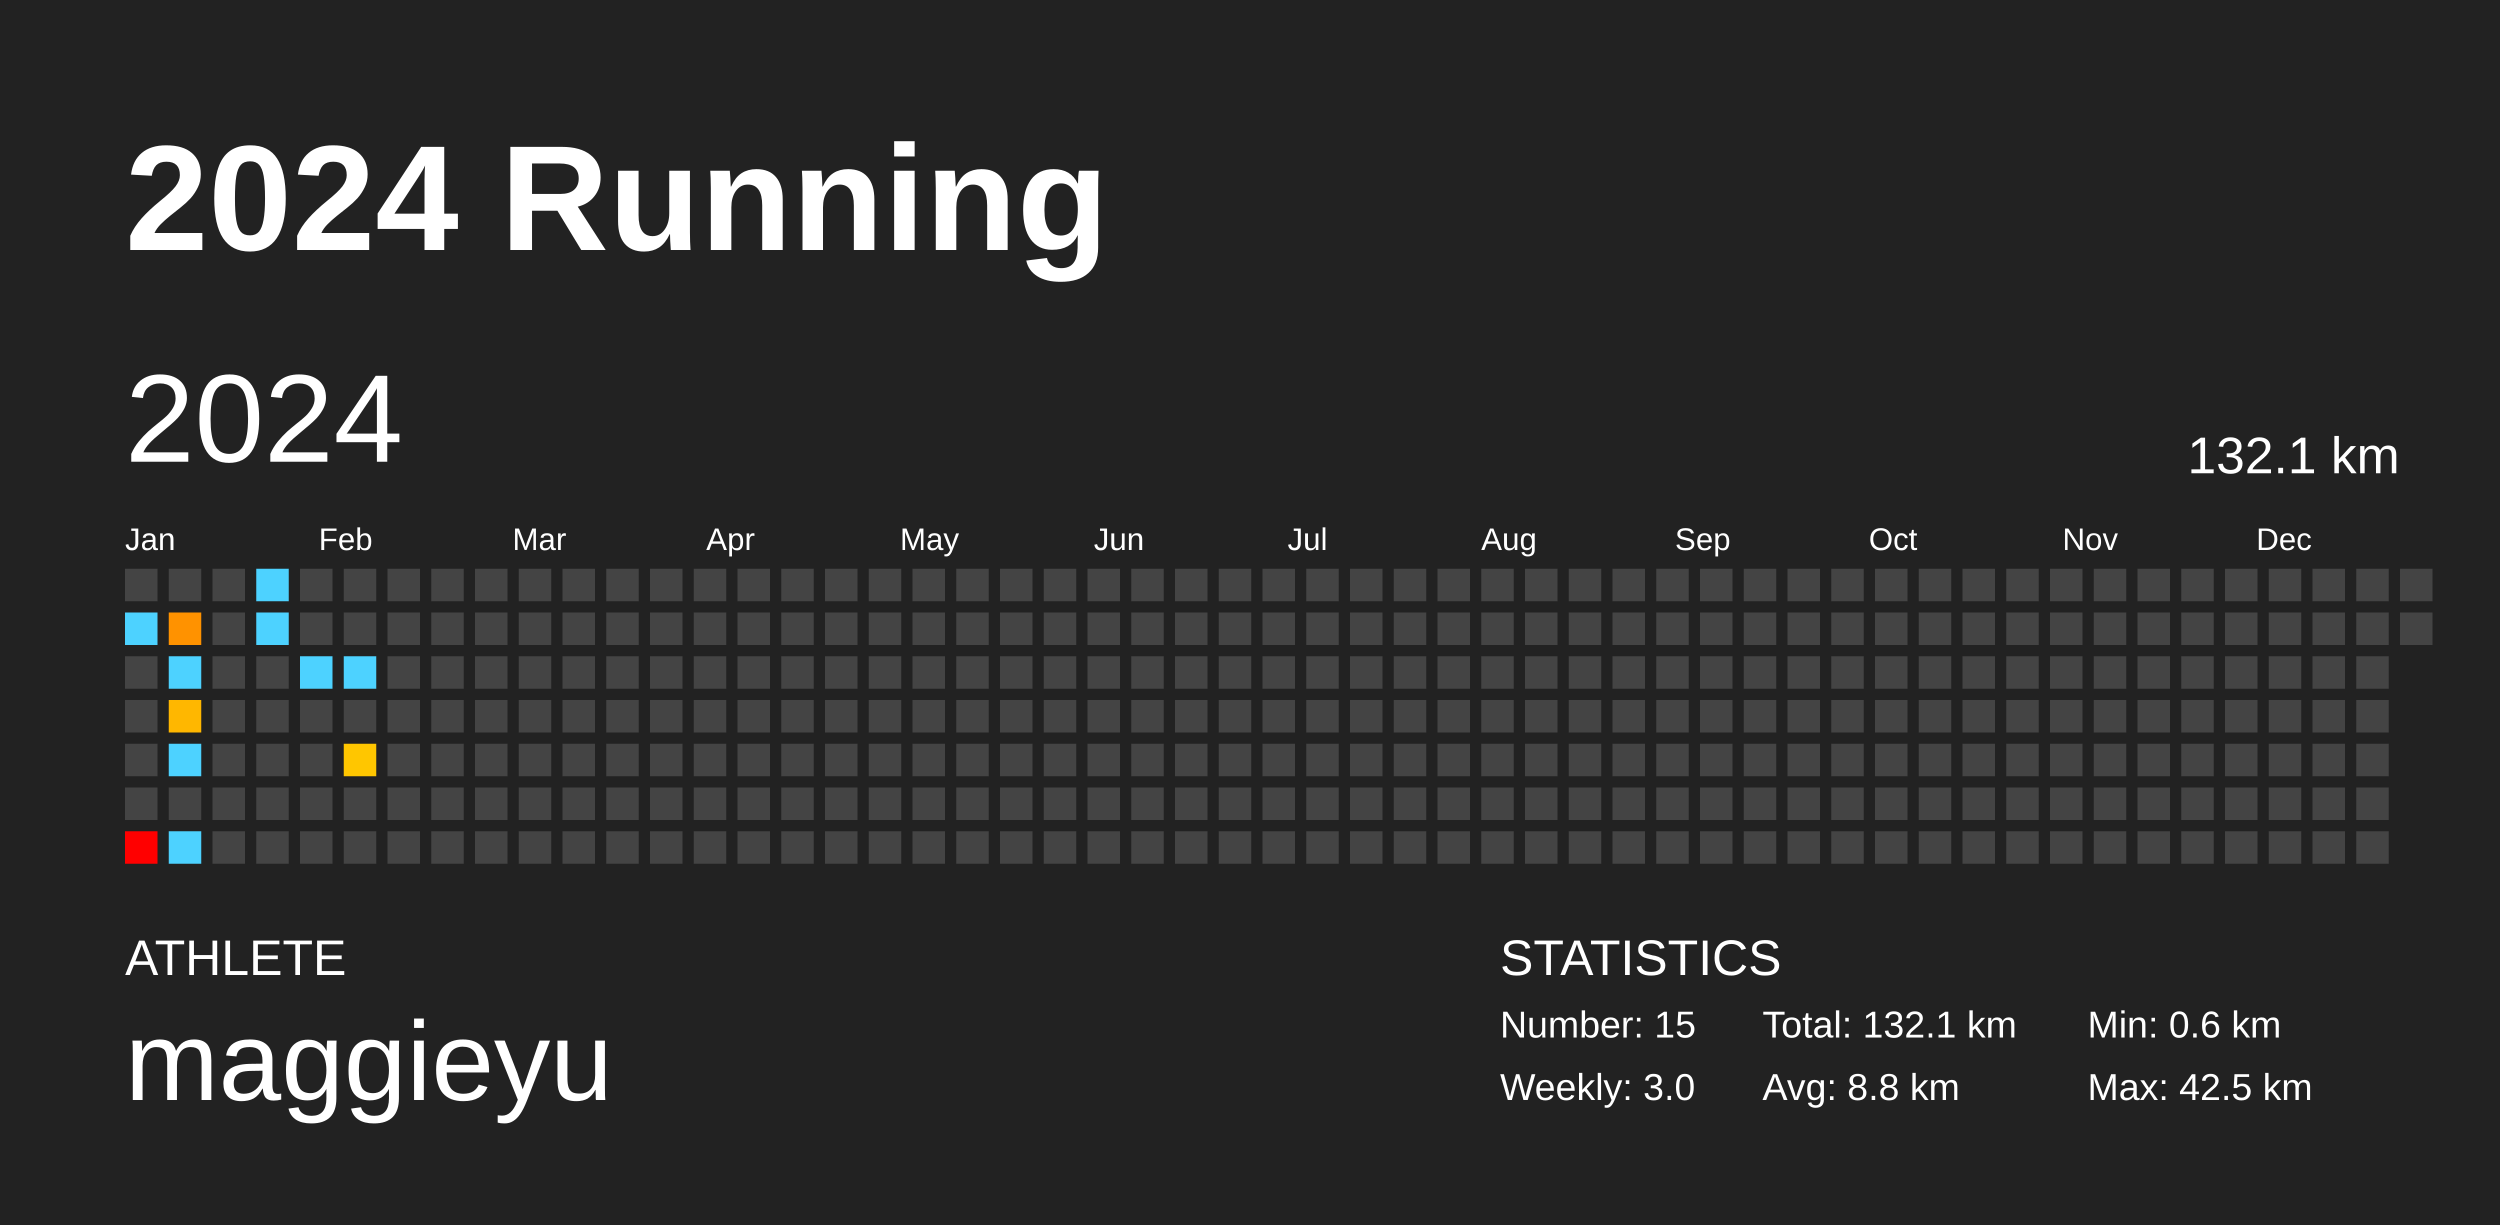
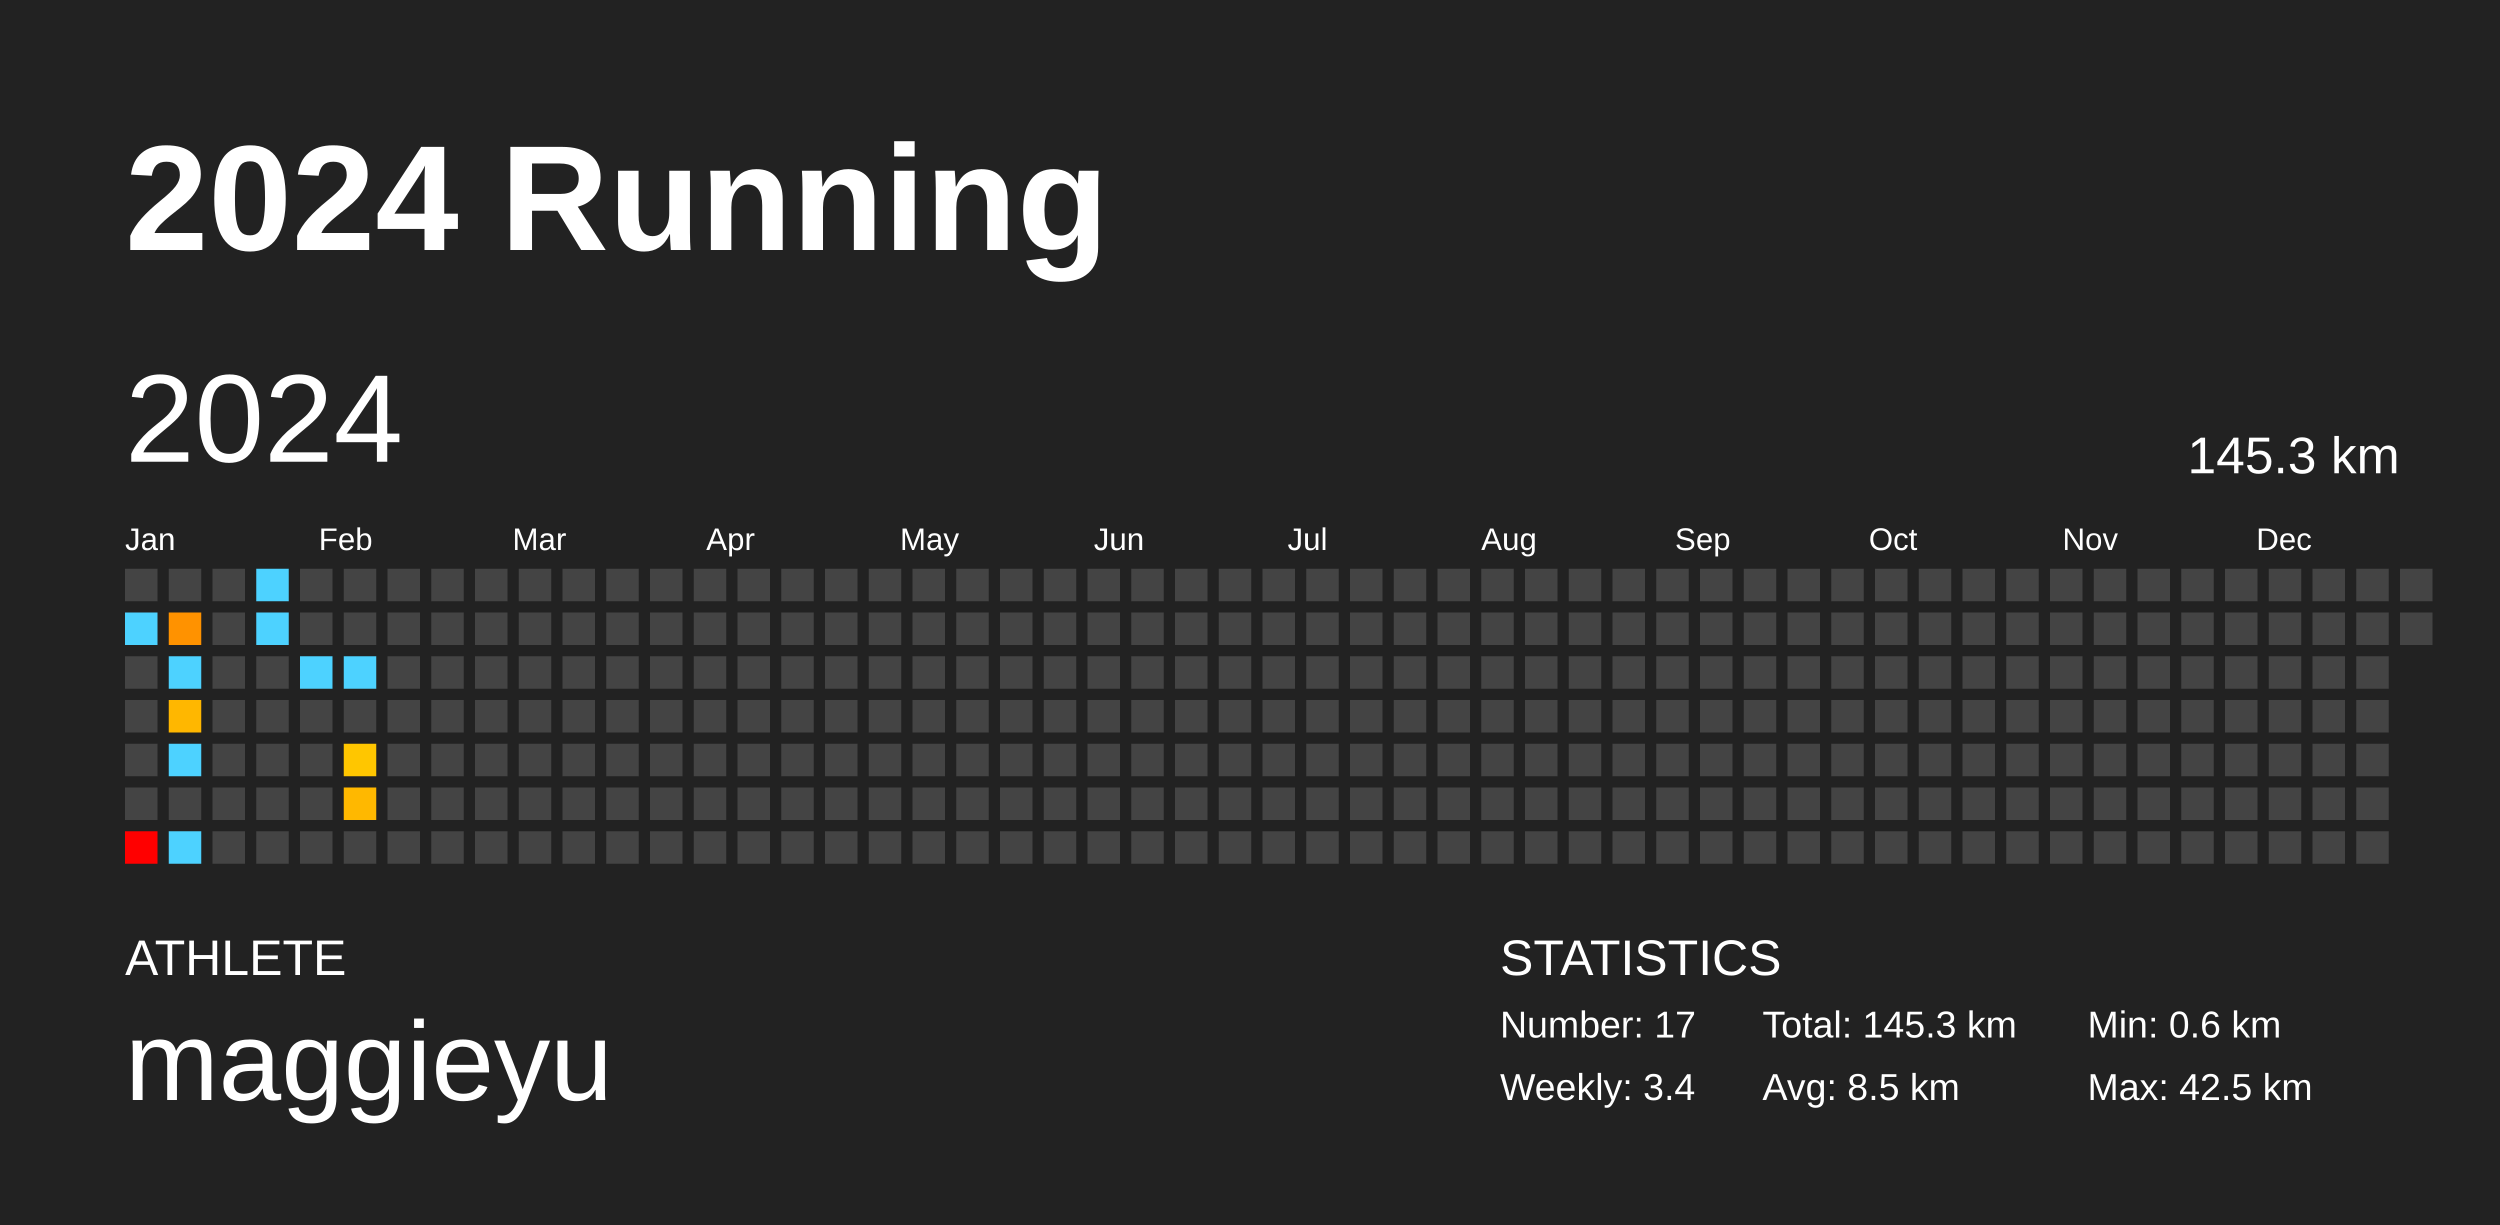
<svg xmlns="http://www.w3.org/2000/svg" baseProfile="full" height="98mm" version="1.1" viewBox="0,0,200,98" width="200mm">
  <defs />
  <rect fill="#222222" height="98" width="200" x="0" y="0" />
  <text fill="#FFFFFF" style="font-size:12px; font-family:Arial; font-weight:bold;" x="10" y="20">2024 Running</text>
  <text fill="#FFFFFF" style="font-size:4px; font-family:Arial" x="10" y="78">ATHLETE</text>
  <text fill="#FFFFFF" style="font-size:9px; font-family:Arial" x="10" y="88">maggieyu</text>
  <text fill="#FFFFFF" style="font-size:4px; font-family:Arial" x="120" y="78">STATISTICS</text>
-   <text fill="#FFFFFF" style="font-size:3px; font-family:Arial" x="120" y="83">Number: 15</text>
-   <text fill="#FFFFFF" style="font-size:3px; font-family:Arial" x="120" y="88">Weekly: 3.0</text>
-   <text fill="#FFFFFF" style="font-size:3px; font-family:Arial" x="141" y="83">Total: 132.1 km</text>
-   <text fill="#FFFFFF" style="font-size:3px; font-family:Arial" x="141" y="88">Avg: 8.8 km</text>
+   <text fill="#FFFFFF" style="font-size:3px; font-family:Arial" x="120" y="83">Number: 17</text>
+   <text fill="#FFFFFF" style="font-size:3px; font-family:Arial" x="120" y="88">Weekly: 3.4</text>
+   <text fill="#FFFFFF" style="font-size:3px; font-family:Arial" x="141" y="83">Total: 145.3 km</text>
+   <text fill="#FFFFFF" style="font-size:3px; font-family:Arial" x="141" y="88">Avg: 8.5 km</text>
  <text fill="#FFFFFF" style="font-size:3px; font-family:Arial" x="167" y="83">Min: 0.6 km</text>
  <text fill="#FFFFFF" style="font-size:3px; font-family:Arial" x="167" y="88">Max: 42.5 km</text>
  <text dominant-baseline="hanging" fill="#FFFFFF" style="font-size:10.0px; font-family:Arial;" x="10" y="30">2024</text>
-   <text dominant-baseline="hanging" fill="#FFFFFF" style="font-size:4.125px; font-family:Arial;" x="175" y="35">132.1 km</text>
+   <text dominant-baseline="hanging" fill="#FFFFFF" style="font-size:4.125px; font-family:Arial;" x="175" y="35">145.3 km</text>
  <text fill="#FFFFFF" style="font-size:2.5px; font-family:Arial" x="10.0" y="44">Jan</text>
  <text fill="#FFFFFF" style="font-size:2.5px; font-family:Arial" x="25.5" y="44">Feb</text>
  <text fill="#FFFFFF" style="font-size:2.5px; font-family:Arial" x="41.0" y="44">Mar</text>
  <text fill="#FFFFFF" style="font-size:2.5px; font-family:Arial" x="56.5" y="44">Apr</text>
  <text fill="#FFFFFF" style="font-size:2.5px; font-family:Arial" x="72.0" y="44">May</text>
  <text fill="#FFFFFF" style="font-size:2.5px; font-family:Arial" x="87.5" y="44">Jun</text>
  <text fill="#FFFFFF" style="font-size:2.5px; font-family:Arial" x="103.0" y="44">Jul</text>
  <text fill="#FFFFFF" style="font-size:2.5px; font-family:Arial" x="118.5" y="44">Aug</text>
  <text fill="#FFFFFF" style="font-size:2.5px; font-family:Arial" x="134.0" y="44">Sep</text>
  <text fill="#FFFFFF" style="font-size:2.5px; font-family:Arial" x="149.5" y="44">Oct</text>
  <text fill="#FFFFFF" style="font-size:2.5px; font-family:Arial" x="165.0" y="44">Nov</text>
  <text fill="#FFFFFF" style="font-size:2.5px; font-family:Arial" x="180.5" y="44">Dec</text>
  <rect fill="#444444" height="2.6" width="2.6" x="10.0" y="45.5" />
  <rect fill="#4dd2ff" height="2.6" width="2.6" x="10.0" y="49.0" />
  <rect fill="#444444" height="2.6" width="2.6" x="10.0" y="52.5" />
  <rect fill="#444444" height="2.6" width="2.6" x="10.0" y="56.0" />
  <rect fill="#444444" height="2.6" width="2.6" x="10.0" y="59.5" />
  <rect fill="#444444" height="2.6" width="2.6" x="10.0" y="63.0" />
  <rect fill="red" height="2.6" width="2.6" x="10.0" y="66.5" />
  <rect fill="#444444" height="2.6" width="2.6" x="13.5" y="45.5" />
  <rect fill="#ff9200" height="2.6" width="2.6" x="13.5" y="49.0" />
  <rect fill="#4dd2ff" height="2.6" width="2.6" x="13.5" y="52.5" />
  <rect fill="#ffb700" height="2.6" width="2.6" x="13.5" y="56.0" />
  <rect fill="#4dd2ff" height="2.6" width="2.6" x="13.5" y="59.5" />
  <rect fill="#444444" height="2.6" width="2.6" x="13.5" y="63.0" />
  <rect fill="#4dd2ff" height="2.6" width="2.6" x="13.5" y="66.5" />
  <rect fill="#444444" height="2.6" width="2.6" x="17.0" y="45.5" />
  <rect fill="#444444" height="2.6" width="2.6" x="17.0" y="49.0" />
  <rect fill="#444444" height="2.6" width="2.6" x="17.0" y="52.5" />
  <rect fill="#444444" height="2.6" width="2.6" x="17.0" y="56.0" />
  <rect fill="#444444" height="2.6" width="2.6" x="17.0" y="59.5" />
  <rect fill="#444444" height="2.6" width="2.6" x="17.0" y="63.0" />
  <rect fill="#444444" height="2.6" width="2.6" x="17.0" y="66.5" />
  <rect fill="#4dd2ff" height="2.6" width="2.6" x="20.5" y="45.5" />
  <rect fill="#4dd2ff" height="2.6" width="2.6" x="20.5" y="49.0" />
  <rect fill="#444444" height="2.6" width="2.6" x="20.5" y="52.5" />
  <rect fill="#444444" height="2.6" width="2.6" x="20.5" y="56.0" />
  <rect fill="#444444" height="2.6" width="2.6" x="20.5" y="59.5" />
  <rect fill="#444444" height="2.6" width="2.6" x="20.5" y="63.0" />
  <rect fill="#444444" height="2.6" width="2.6" x="20.5" y="66.5" />
  <rect fill="#444444" height="2.6" width="2.6" x="24.0" y="45.5" />
  <rect fill="#444444" height="2.6" width="2.6" x="24.0" y="49.0" />
  <rect fill="#4dd2ff" height="2.6" width="2.6" x="24.0" y="52.5" />
  <rect fill="#444444" height="2.6" width="2.6" x="24.0" y="56.0" />
  <rect fill="#444444" height="2.6" width="2.6" x="24.0" y="59.5" />
  <rect fill="#444444" height="2.6" width="2.6" x="24.0" y="63.0" />
  <rect fill="#444444" height="2.6" width="2.6" x="24.0" y="66.5" />
  <rect fill="#444444" height="2.6" width="2.6" x="27.5" y="45.5" />
  <rect fill="#444444" height="2.6" width="2.6" x="27.5" y="49.0" />
  <rect fill="#4dd2ff" height="2.6" width="2.6" x="27.5" y="52.5" />
  <rect fill="#444444" height="2.6" width="2.6" x="27.5" y="56.0" />
  <rect fill="#ffc600" height="2.6" width="2.6" x="27.5" y="59.5" />
-   <rect fill="#444444" height="2.6" width="2.6" x="27.5" y="63.0" />
+   <rect fill="#ffb800" height="2.6" width="2.6" x="27.5" y="63.0" />
  <rect fill="#444444" height="2.6" width="2.6" x="27.5" y="66.5" />
  <rect fill="#444444" height="2.6" width="2.6" x="31.0" y="45.5" />
  <rect fill="#444444" height="2.6" width="2.6" x="31.0" y="49.0" />
  <rect fill="#444444" height="2.6" width="2.6" x="31.0" y="52.5" />
  <rect fill="#444444" height="2.6" width="2.6" x="31.0" y="56.0" />
  <rect fill="#444444" height="2.6" width="2.6" x="31.0" y="59.5" />
  <rect fill="#444444" height="2.6" width="2.6" x="31.0" y="63.0" />
  <rect fill="#444444" height="2.6" width="2.6" x="31.0" y="66.5" />
  <rect fill="#444444" height="2.6" width="2.6" x="34.5" y="45.5" />
  <rect fill="#444444" height="2.6" width="2.6" x="34.5" y="49.0" />
  <rect fill="#444444" height="2.6" width="2.6" x="34.5" y="52.5" />
  <rect fill="#444444" height="2.6" width="2.6" x="34.5" y="56.0" />
  <rect fill="#444444" height="2.6" width="2.6" x="34.5" y="59.5" />
  <rect fill="#444444" height="2.6" width="2.6" x="34.5" y="63.0" />
  <rect fill="#444444" height="2.6" width="2.6" x="34.5" y="66.5" />
  <rect fill="#444444" height="2.6" width="2.6" x="38.0" y="45.5" />
  <rect fill="#444444" height="2.6" width="2.6" x="38.0" y="49.0" />
  <rect fill="#444444" height="2.6" width="2.6" x="38.0" y="52.5" />
  <rect fill="#444444" height="2.6" width="2.6" x="38.0" y="56.0" />
  <rect fill="#444444" height="2.6" width="2.6" x="38.0" y="59.5" />
  <rect fill="#444444" height="2.6" width="2.6" x="38.0" y="63.0" />
  <rect fill="#444444" height="2.6" width="2.6" x="38.0" y="66.5" />
  <rect fill="#444444" height="2.6" width="2.6" x="41.5" y="45.5" />
  <rect fill="#444444" height="2.6" width="2.6" x="41.5" y="49.0" />
  <rect fill="#444444" height="2.6" width="2.6" x="41.5" y="52.5" />
  <rect fill="#444444" height="2.6" width="2.6" x="41.5" y="56.0" />
  <rect fill="#444444" height="2.6" width="2.6" x="41.5" y="59.5" />
  <rect fill="#444444" height="2.6" width="2.6" x="41.5" y="63.0" />
  <rect fill="#444444" height="2.6" width="2.6" x="41.5" y="66.5" />
  <rect fill="#444444" height="2.6" width="2.6" x="45.0" y="45.5" />
  <rect fill="#444444" height="2.6" width="2.6" x="45.0" y="49.0" />
  <rect fill="#444444" height="2.6" width="2.6" x="45.0" y="52.5" />
  <rect fill="#444444" height="2.6" width="2.6" x="45.0" y="56.0" />
  <rect fill="#444444" height="2.6" width="2.6" x="45.0" y="59.5" />
  <rect fill="#444444" height="2.6" width="2.6" x="45.0" y="63.0" />
  <rect fill="#444444" height="2.6" width="2.6" x="45.0" y="66.5" />
  <rect fill="#444444" height="2.6" width="2.6" x="48.5" y="45.5" />
  <rect fill="#444444" height="2.6" width="2.6" x="48.5" y="49.0" />
  <rect fill="#444444" height="2.6" width="2.6" x="48.5" y="52.5" />
  <rect fill="#444444" height="2.6" width="2.6" x="48.5" y="56.0" />
  <rect fill="#444444" height="2.6" width="2.6" x="48.5" y="59.5" />
  <rect fill="#444444" height="2.6" width="2.6" x="48.5" y="63.0" />
  <rect fill="#444444" height="2.6" width="2.6" x="48.5" y="66.5" />
  <rect fill="#444444" height="2.6" width="2.6" x="52.0" y="45.5" />
  <rect fill="#444444" height="2.6" width="2.6" x="52.0" y="49.0" />
  <rect fill="#444444" height="2.6" width="2.6" x="52.0" y="52.5" />
  <rect fill="#444444" height="2.6" width="2.6" x="52.0" y="56.0" />
  <rect fill="#444444" height="2.6" width="2.6" x="52.0" y="59.5" />
  <rect fill="#444444" height="2.6" width="2.6" x="52.0" y="63.0" />
  <rect fill="#444444" height="2.6" width="2.6" x="52.0" y="66.5" />
  <rect fill="#444444" height="2.6" width="2.6" x="55.5" y="45.5" />
  <rect fill="#444444" height="2.6" width="2.6" x="55.5" y="49.0" />
  <rect fill="#444444" height="2.6" width="2.6" x="55.5" y="52.5" />
  <rect fill="#444444" height="2.6" width="2.6" x="55.5" y="56.0" />
  <rect fill="#444444" height="2.6" width="2.6" x="55.5" y="59.5" />
  <rect fill="#444444" height="2.6" width="2.6" x="55.5" y="63.0" />
  <rect fill="#444444" height="2.6" width="2.6" x="55.5" y="66.5" />
  <rect fill="#444444" height="2.6" width="2.6" x="59.0" y="45.5" />
  <rect fill="#444444" height="2.6" width="2.6" x="59.0" y="49.0" />
  <rect fill="#444444" height="2.6" width="2.6" x="59.0" y="52.5" />
  <rect fill="#444444" height="2.6" width="2.6" x="59.0" y="56.0" />
  <rect fill="#444444" height="2.6" width="2.6" x="59.0" y="59.5" />
  <rect fill="#444444" height="2.6" width="2.6" x="59.0" y="63.0" />
  <rect fill="#444444" height="2.6" width="2.6" x="59.0" y="66.5" />
  <rect fill="#444444" height="2.6" width="2.6" x="62.5" y="45.5" />
  <rect fill="#444444" height="2.6" width="2.6" x="62.5" y="49.0" />
  <rect fill="#444444" height="2.6" width="2.6" x="62.5" y="52.5" />
  <rect fill="#444444" height="2.6" width="2.6" x="62.5" y="56.0" />
  <rect fill="#444444" height="2.6" width="2.6" x="62.5" y="59.5" />
  <rect fill="#444444" height="2.6" width="2.6" x="62.5" y="63.0" />
  <rect fill="#444444" height="2.6" width="2.6" x="62.5" y="66.5" />
  <rect fill="#444444" height="2.6" width="2.6" x="66.0" y="45.5" />
  <rect fill="#444444" height="2.6" width="2.6" x="66.0" y="49.0" />
  <rect fill="#444444" height="2.6" width="2.6" x="66.0" y="52.5" />
  <rect fill="#444444" height="2.6" width="2.6" x="66.0" y="56.0" />
  <rect fill="#444444" height="2.6" width="2.6" x="66.0" y="59.5" />
  <rect fill="#444444" height="2.6" width="2.6" x="66.0" y="63.0" />
  <rect fill="#444444" height="2.6" width="2.6" x="66.0" y="66.5" />
  <rect fill="#444444" height="2.6" width="2.6" x="69.5" y="45.5" />
  <rect fill="#444444" height="2.6" width="2.6" x="69.5" y="49.0" />
  <rect fill="#444444" height="2.6" width="2.6" x="69.5" y="52.5" />
  <rect fill="#444444" height="2.6" width="2.6" x="69.5" y="56.0" />
  <rect fill="#444444" height="2.6" width="2.6" x="69.5" y="59.5" />
  <rect fill="#444444" height="2.6" width="2.6" x="69.5" y="63.0" />
  <rect fill="#444444" height="2.6" width="2.6" x="69.5" y="66.5" />
  <rect fill="#444444" height="2.6" width="2.6" x="73.0" y="45.5" />
  <rect fill="#444444" height="2.6" width="2.6" x="73.0" y="49.0" />
  <rect fill="#444444" height="2.6" width="2.6" x="73.0" y="52.5" />
  <rect fill="#444444" height="2.6" width="2.6" x="73.0" y="56.0" />
  <rect fill="#444444" height="2.6" width="2.6" x="73.0" y="59.5" />
  <rect fill="#444444" height="2.6" width="2.6" x="73.0" y="63.0" />
  <rect fill="#444444" height="2.6" width="2.6" x="73.0" y="66.5" />
  <rect fill="#444444" height="2.6" width="2.6" x="76.5" y="45.5" />
  <rect fill="#444444" height="2.6" width="2.6" x="76.5" y="49.0" />
  <rect fill="#444444" height="2.6" width="2.6" x="76.5" y="52.5" />
  <rect fill="#444444" height="2.6" width="2.6" x="76.5" y="56.0" />
  <rect fill="#444444" height="2.6" width="2.6" x="76.5" y="59.5" />
  <rect fill="#444444" height="2.6" width="2.6" x="76.5" y="63.0" />
  <rect fill="#444444" height="2.6" width="2.6" x="76.5" y="66.5" />
  <rect fill="#444444" height="2.6" width="2.6" x="80.0" y="45.5" />
  <rect fill="#444444" height="2.6" width="2.6" x="80.0" y="49.0" />
  <rect fill="#444444" height="2.6" width="2.6" x="80.0" y="52.5" />
  <rect fill="#444444" height="2.6" width="2.6" x="80.0" y="56.0" />
  <rect fill="#444444" height="2.6" width="2.6" x="80.0" y="59.5" />
  <rect fill="#444444" height="2.6" width="2.6" x="80.0" y="63.0" />
  <rect fill="#444444" height="2.6" width="2.6" x="80.0" y="66.5" />
  <rect fill="#444444" height="2.6" width="2.6" x="83.5" y="45.5" />
  <rect fill="#444444" height="2.6" width="2.6" x="83.5" y="49.0" />
  <rect fill="#444444" height="2.6" width="2.6" x="83.5" y="52.5" />
  <rect fill="#444444" height="2.6" width="2.6" x="83.5" y="56.0" />
  <rect fill="#444444" height="2.6" width="2.6" x="83.5" y="59.5" />
  <rect fill="#444444" height="2.6" width="2.6" x="83.5" y="63.0" />
  <rect fill="#444444" height="2.6" width="2.6" x="83.5" y="66.5" />
  <rect fill="#444444" height="2.6" width="2.6" x="87.0" y="45.5" />
  <rect fill="#444444" height="2.6" width="2.6" x="87.0" y="49.0" />
  <rect fill="#444444" height="2.6" width="2.6" x="87.0" y="52.5" />
  <rect fill="#444444" height="2.6" width="2.6" x="87.0" y="56.0" />
  <rect fill="#444444" height="2.6" width="2.6" x="87.0" y="59.5" />
  <rect fill="#444444" height="2.6" width="2.6" x="87.0" y="63.0" />
  <rect fill="#444444" height="2.6" width="2.6" x="87.0" y="66.5" />
  <rect fill="#444444" height="2.6" width="2.6" x="90.5" y="45.5" />
  <rect fill="#444444" height="2.6" width="2.6" x="90.5" y="49.0" />
  <rect fill="#444444" height="2.6" width="2.6" x="90.5" y="52.5" />
  <rect fill="#444444" height="2.6" width="2.6" x="90.5" y="56.0" />
  <rect fill="#444444" height="2.6" width="2.6" x="90.5" y="59.5" />
  <rect fill="#444444" height="2.6" width="2.6" x="90.5" y="63.0" />
  <rect fill="#444444" height="2.6" width="2.6" x="90.5" y="66.5" />
  <rect fill="#444444" height="2.6" width="2.6" x="94.0" y="45.5" />
  <rect fill="#444444" height="2.6" width="2.6" x="94.0" y="49.0" />
  <rect fill="#444444" height="2.6" width="2.6" x="94.0" y="52.5" />
  <rect fill="#444444" height="2.6" width="2.6" x="94.0" y="56.0" />
  <rect fill="#444444" height="2.6" width="2.6" x="94.0" y="59.5" />
  <rect fill="#444444" height="2.6" width="2.6" x="94.0" y="63.0" />
  <rect fill="#444444" height="2.6" width="2.6" x="94.0" y="66.5" />
  <rect fill="#444444" height="2.6" width="2.6" x="97.5" y="45.5" />
  <rect fill="#444444" height="2.6" width="2.6" x="97.5" y="49.0" />
  <rect fill="#444444" height="2.6" width="2.6" x="97.5" y="52.5" />
  <rect fill="#444444" height="2.6" width="2.6" x="97.5" y="56.0" />
  <rect fill="#444444" height="2.6" width="2.6" x="97.5" y="59.5" />
  <rect fill="#444444" height="2.6" width="2.6" x="97.5" y="63.0" />
  <rect fill="#444444" height="2.6" width="2.6" x="97.5" y="66.5" />
  <rect fill="#444444" height="2.6" width="2.6" x="101.0" y="45.5" />
  <rect fill="#444444" height="2.6" width="2.6" x="101.0" y="49.0" />
  <rect fill="#444444" height="2.6" width="2.6" x="101.0" y="52.5" />
  <rect fill="#444444" height="2.6" width="2.6" x="101.0" y="56.0" />
  <rect fill="#444444" height="2.6" width="2.6" x="101.0" y="59.5" />
  <rect fill="#444444" height="2.6" width="2.6" x="101.0" y="63.0" />
  <rect fill="#444444" height="2.6" width="2.6" x="101.0" y="66.5" />
  <rect fill="#444444" height="2.6" width="2.6" x="104.5" y="45.5" />
  <rect fill="#444444" height="2.6" width="2.6" x="104.5" y="49.0" />
  <rect fill="#444444" height="2.6" width="2.6" x="104.5" y="52.5" />
  <rect fill="#444444" height="2.6" width="2.6" x="104.5" y="56.0" />
  <rect fill="#444444" height="2.6" width="2.6" x="104.5" y="59.5" />
  <rect fill="#444444" height="2.6" width="2.6" x="104.5" y="63.0" />
  <rect fill="#444444" height="2.6" width="2.6" x="104.5" y="66.5" />
  <rect fill="#444444" height="2.6" width="2.6" x="108.0" y="45.5" />
  <rect fill="#444444" height="2.6" width="2.6" x="108.0" y="49.0" />
  <rect fill="#444444" height="2.6" width="2.6" x="108.0" y="52.5" />
  <rect fill="#444444" height="2.6" width="2.6" x="108.0" y="56.0" />
  <rect fill="#444444" height="2.6" width="2.6" x="108.0" y="59.5" />
  <rect fill="#444444" height="2.6" width="2.6" x="108.0" y="63.0" />
  <rect fill="#444444" height="2.6" width="2.6" x="108.0" y="66.5" />
  <rect fill="#444444" height="2.6" width="2.6" x="111.5" y="45.5" />
  <rect fill="#444444" height="2.6" width="2.6" x="111.5" y="49.0" />
  <rect fill="#444444" height="2.6" width="2.6" x="111.5" y="52.5" />
  <rect fill="#444444" height="2.6" width="2.6" x="111.5" y="56.0" />
  <rect fill="#444444" height="2.6" width="2.6" x="111.5" y="59.5" />
  <rect fill="#444444" height="2.6" width="2.6" x="111.5" y="63.0" />
  <rect fill="#444444" height="2.6" width="2.6" x="111.5" y="66.5" />
  <rect fill="#444444" height="2.6" width="2.6" x="115.0" y="45.5" />
  <rect fill="#444444" height="2.6" width="2.6" x="115.0" y="49.0" />
  <rect fill="#444444" height="2.6" width="2.6" x="115.0" y="52.5" />
  <rect fill="#444444" height="2.6" width="2.6" x="115.0" y="56.0" />
  <rect fill="#444444" height="2.6" width="2.6" x="115.0" y="59.5" />
  <rect fill="#444444" height="2.6" width="2.6" x="115.0" y="63.0" />
  <rect fill="#444444" height="2.6" width="2.6" x="115.0" y="66.5" />
  <rect fill="#444444" height="2.6" width="2.6" x="118.5" y="45.5" />
  <rect fill="#444444" height="2.6" width="2.6" x="118.5" y="49.0" />
  <rect fill="#444444" height="2.6" width="2.6" x="118.5" y="52.5" />
  <rect fill="#444444" height="2.6" width="2.6" x="118.5" y="56.0" />
  <rect fill="#444444" height="2.6" width="2.6" x="118.5" y="59.5" />
  <rect fill="#444444" height="2.6" width="2.6" x="118.5" y="63.0" />
  <rect fill="#444444" height="2.6" width="2.6" x="118.5" y="66.5" />
  <rect fill="#444444" height="2.6" width="2.6" x="122.0" y="45.5" />
  <rect fill="#444444" height="2.6" width="2.6" x="122.0" y="49.0" />
  <rect fill="#444444" height="2.6" width="2.6" x="122.0" y="52.5" />
  <rect fill="#444444" height="2.6" width="2.6" x="122.0" y="56.0" />
  <rect fill="#444444" height="2.6" width="2.6" x="122.0" y="59.5" />
  <rect fill="#444444" height="2.6" width="2.6" x="122.0" y="63.0" />
  <rect fill="#444444" height="2.6" width="2.6" x="122.0" y="66.5" />
  <rect fill="#444444" height="2.6" width="2.6" x="125.5" y="45.5" />
  <rect fill="#444444" height="2.6" width="2.6" x="125.5" y="49.0" />
  <rect fill="#444444" height="2.6" width="2.6" x="125.5" y="52.5" />
  <rect fill="#444444" height="2.6" width="2.6" x="125.5" y="56.0" />
  <rect fill="#444444" height="2.6" width="2.6" x="125.5" y="59.5" />
  <rect fill="#444444" height="2.6" width="2.6" x="125.5" y="63.0" />
  <rect fill="#444444" height="2.6" width="2.6" x="125.5" y="66.5" />
  <rect fill="#444444" height="2.6" width="2.6" x="129.0" y="45.5" />
  <rect fill="#444444" height="2.6" width="2.6" x="129.0" y="49.0" />
  <rect fill="#444444" height="2.6" width="2.6" x="129.0" y="52.5" />
  <rect fill="#444444" height="2.6" width="2.6" x="129.0" y="56.0" />
  <rect fill="#444444" height="2.6" width="2.6" x="129.0" y="59.5" />
  <rect fill="#444444" height="2.6" width="2.6" x="129.0" y="63.0" />
  <rect fill="#444444" height="2.6" width="2.6" x="129.0" y="66.5" />
  <rect fill="#444444" height="2.6" width="2.6" x="132.5" y="45.5" />
  <rect fill="#444444" height="2.6" width="2.6" x="132.5" y="49.0" />
  <rect fill="#444444" height="2.6" width="2.6" x="132.5" y="52.5" />
  <rect fill="#444444" height="2.6" width="2.6" x="132.5" y="56.0" />
  <rect fill="#444444" height="2.6" width="2.6" x="132.5" y="59.5" />
  <rect fill="#444444" height="2.6" width="2.6" x="132.5" y="63.0" />
  <rect fill="#444444" height="2.6" width="2.6" x="132.5" y="66.5" />
  <rect fill="#444444" height="2.6" width="2.6" x="136.0" y="45.5" />
  <rect fill="#444444" height="2.6" width="2.6" x="136.0" y="49.0" />
  <rect fill="#444444" height="2.6" width="2.6" x="136.0" y="52.5" />
  <rect fill="#444444" height="2.6" width="2.6" x="136.0" y="56.0" />
  <rect fill="#444444" height="2.6" width="2.6" x="136.0" y="59.5" />
  <rect fill="#444444" height="2.6" width="2.6" x="136.0" y="63.0" />
  <rect fill="#444444" height="2.6" width="2.6" x="136.0" y="66.5" />
  <rect fill="#444444" height="2.6" width="2.6" x="139.5" y="45.5" />
  <rect fill="#444444" height="2.6" width="2.6" x="139.5" y="49.0" />
  <rect fill="#444444" height="2.6" width="2.6" x="139.5" y="52.5" />
  <rect fill="#444444" height="2.6" width="2.6" x="139.5" y="56.0" />
  <rect fill="#444444" height="2.6" width="2.6" x="139.5" y="59.5" />
  <rect fill="#444444" height="2.6" width="2.6" x="139.5" y="63.0" />
  <rect fill="#444444" height="2.6" width="2.6" x="139.5" y="66.5" />
  <rect fill="#444444" height="2.6" width="2.6" x="143.0" y="45.5" />
  <rect fill="#444444" height="2.6" width="2.6" x="143.0" y="49.0" />
  <rect fill="#444444" height="2.6" width="2.6" x="143.0" y="52.5" />
  <rect fill="#444444" height="2.6" width="2.6" x="143.0" y="56.0" />
  <rect fill="#444444" height="2.6" width="2.6" x="143.0" y="59.5" />
  <rect fill="#444444" height="2.6" width="2.6" x="143.0" y="63.0" />
  <rect fill="#444444" height="2.6" width="2.6" x="143.0" y="66.5" />
  <rect fill="#444444" height="2.6" width="2.6" x="146.5" y="45.5" />
  <rect fill="#444444" height="2.6" width="2.6" x="146.5" y="49.0" />
  <rect fill="#444444" height="2.6" width="2.6" x="146.5" y="52.5" />
  <rect fill="#444444" height="2.6" width="2.6" x="146.5" y="56.0" />
  <rect fill="#444444" height="2.6" width="2.6" x="146.5" y="59.5" />
  <rect fill="#444444" height="2.6" width="2.6" x="146.5" y="63.0" />
  <rect fill="#444444" height="2.6" width="2.6" x="146.5" y="66.5" />
  <rect fill="#444444" height="2.6" width="2.6" x="150.0" y="45.5" />
  <rect fill="#444444" height="2.6" width="2.6" x="150.0" y="49.0" />
  <rect fill="#444444" height="2.6" width="2.6" x="150.0" y="52.5" />
  <rect fill="#444444" height="2.6" width="2.6" x="150.0" y="56.0" />
  <rect fill="#444444" height="2.6" width="2.6" x="150.0" y="59.5" />
  <rect fill="#444444" height="2.6" width="2.6" x="150.0" y="63.0" />
  <rect fill="#444444" height="2.6" width="2.6" x="150.0" y="66.5" />
  <rect fill="#444444" height="2.6" width="2.6" x="153.5" y="45.5" />
  <rect fill="#444444" height="2.6" width="2.6" x="153.5" y="49.0" />
  <rect fill="#444444" height="2.6" width="2.6" x="153.5" y="52.5" />
  <rect fill="#444444" height="2.6" width="2.6" x="153.5" y="56.0" />
  <rect fill="#444444" height="2.6" width="2.6" x="153.5" y="59.5" />
  <rect fill="#444444" height="2.6" width="2.6" x="153.5" y="63.0" />
  <rect fill="#444444" height="2.6" width="2.6" x="153.5" y="66.5" />
  <rect fill="#444444" height="2.6" width="2.6" x="157.0" y="45.5" />
  <rect fill="#444444" height="2.6" width="2.6" x="157.0" y="49.0" />
  <rect fill="#444444" height="2.6" width="2.6" x="157.0" y="52.5" />
  <rect fill="#444444" height="2.6" width="2.6" x="157.0" y="56.0" />
  <rect fill="#444444" height="2.6" width="2.6" x="157.0" y="59.5" />
  <rect fill="#444444" height="2.6" width="2.6" x="157.0" y="63.0" />
  <rect fill="#444444" height="2.6" width="2.6" x="157.0" y="66.5" />
  <rect fill="#444444" height="2.6" width="2.6" x="160.5" y="45.5" />
  <rect fill="#444444" height="2.6" width="2.6" x="160.5" y="49.0" />
  <rect fill="#444444" height="2.6" width="2.6" x="160.5" y="52.5" />
  <rect fill="#444444" height="2.6" width="2.6" x="160.5" y="56.0" />
  <rect fill="#444444" height="2.6" width="2.6" x="160.5" y="59.5" />
  <rect fill="#444444" height="2.6" width="2.6" x="160.5" y="63.0" />
  <rect fill="#444444" height="2.6" width="2.6" x="160.5" y="66.5" />
  <rect fill="#444444" height="2.6" width="2.6" x="164.0" y="45.5" />
  <rect fill="#444444" height="2.6" width="2.6" x="164.0" y="49.0" />
  <rect fill="#444444" height="2.6" width="2.6" x="164.0" y="52.5" />
  <rect fill="#444444" height="2.6" width="2.6" x="164.0" y="56.0" />
  <rect fill="#444444" height="2.6" width="2.6" x="164.0" y="59.5" />
  <rect fill="#444444" height="2.6" width="2.6" x="164.0" y="63.0" />
  <rect fill="#444444" height="2.6" width="2.6" x="164.0" y="66.5" />
  <rect fill="#444444" height="2.6" width="2.6" x="167.5" y="45.5" />
  <rect fill="#444444" height="2.6" width="2.6" x="167.5" y="49.0" />
  <rect fill="#444444" height="2.6" width="2.6" x="167.5" y="52.5" />
  <rect fill="#444444" height="2.6" width="2.6" x="167.5" y="56.0" />
  <rect fill="#444444" height="2.6" width="2.6" x="167.5" y="59.5" />
  <rect fill="#444444" height="2.6" width="2.6" x="167.5" y="63.0" />
  <rect fill="#444444" height="2.6" width="2.6" x="167.5" y="66.5" />
  <rect fill="#444444" height="2.6" width="2.6" x="171.0" y="45.5" />
  <rect fill="#444444" height="2.6" width="2.6" x="171.0" y="49.0" />
  <rect fill="#444444" height="2.6" width="2.6" x="171.0" y="52.5" />
  <rect fill="#444444" height="2.6" width="2.6" x="171.0" y="56.0" />
  <rect fill="#444444" height="2.6" width="2.6" x="171.0" y="59.5" />
  <rect fill="#444444" height="2.6" width="2.6" x="171.0" y="63.0" />
  <rect fill="#444444" height="2.6" width="2.6" x="171.0" y="66.5" />
  <rect fill="#444444" height="2.6" width="2.6" x="174.5" y="45.5" />
  <rect fill="#444444" height="2.6" width="2.6" x="174.5" y="49.0" />
  <rect fill="#444444" height="2.6" width="2.6" x="174.5" y="52.5" />
  <rect fill="#444444" height="2.6" width="2.6" x="174.5" y="56.0" />
  <rect fill="#444444" height="2.6" width="2.6" x="174.5" y="59.5" />
  <rect fill="#444444" height="2.6" width="2.6" x="174.5" y="63.0" />
  <rect fill="#444444" height="2.6" width="2.6" x="174.5" y="66.5" />
  <rect fill="#444444" height="2.6" width="2.6" x="178.0" y="45.5" />
  <rect fill="#444444" height="2.6" width="2.6" x="178.0" y="49.0" />
  <rect fill="#444444" height="2.6" width="2.6" x="178.0" y="52.5" />
  <rect fill="#444444" height="2.6" width="2.6" x="178.0" y="56.0" />
  <rect fill="#444444" height="2.6" width="2.6" x="178.0" y="59.5" />
  <rect fill="#444444" height="2.6" width="2.6" x="178.0" y="63.0" />
  <rect fill="#444444" height="2.6" width="2.6" x="178.0" y="66.5" />
  <rect fill="#444444" height="2.6" width="2.6" x="181.5" y="45.5" />
  <rect fill="#444444" height="2.6" width="2.6" x="181.5" y="49.0" />
  <rect fill="#444444" height="2.6" width="2.6" x="181.5" y="52.5" />
  <rect fill="#444444" height="2.6" width="2.6" x="181.5" y="56.0" />
  <rect fill="#444444" height="2.6" width="2.6" x="181.5" y="59.5" />
  <rect fill="#444444" height="2.6" width="2.6" x="181.5" y="63.0" />
  <rect fill="#444444" height="2.6" width="2.6" x="181.5" y="66.5" />
  <rect fill="#444444" height="2.6" width="2.6" x="185.0" y="45.5" />
  <rect fill="#444444" height="2.6" width="2.6" x="185.0" y="49.0" />
  <rect fill="#444444" height="2.6" width="2.6" x="185.0" y="52.5" />
  <rect fill="#444444" height="2.6" width="2.6" x="185.0" y="56.0" />
  <rect fill="#444444" height="2.6" width="2.6" x="185.0" y="59.5" />
  <rect fill="#444444" height="2.6" width="2.6" x="185.0" y="63.0" />
  <rect fill="#444444" height="2.6" width="2.6" x="185.0" y="66.5" />
  <rect fill="#444444" height="2.6" width="2.6" x="188.5" y="45.5" />
  <rect fill="#444444" height="2.6" width="2.6" x="188.5" y="49.0" />
  <rect fill="#444444" height="2.6" width="2.6" x="188.5" y="52.5" />
  <rect fill="#444444" height="2.6" width="2.6" x="188.5" y="56.0" />
  <rect fill="#444444" height="2.6" width="2.6" x="188.5" y="59.5" />
  <rect fill="#444444" height="2.6" width="2.6" x="188.5" y="63.0" />
  <rect fill="#444444" height="2.6" width="2.6" x="188.5" y="66.5" />
  <rect fill="#444444" height="2.6" width="2.6" x="192.0" y="45.5" />
  <rect fill="#444444" height="2.6" width="2.6" x="192.0" y="49.0" />
</svg>
